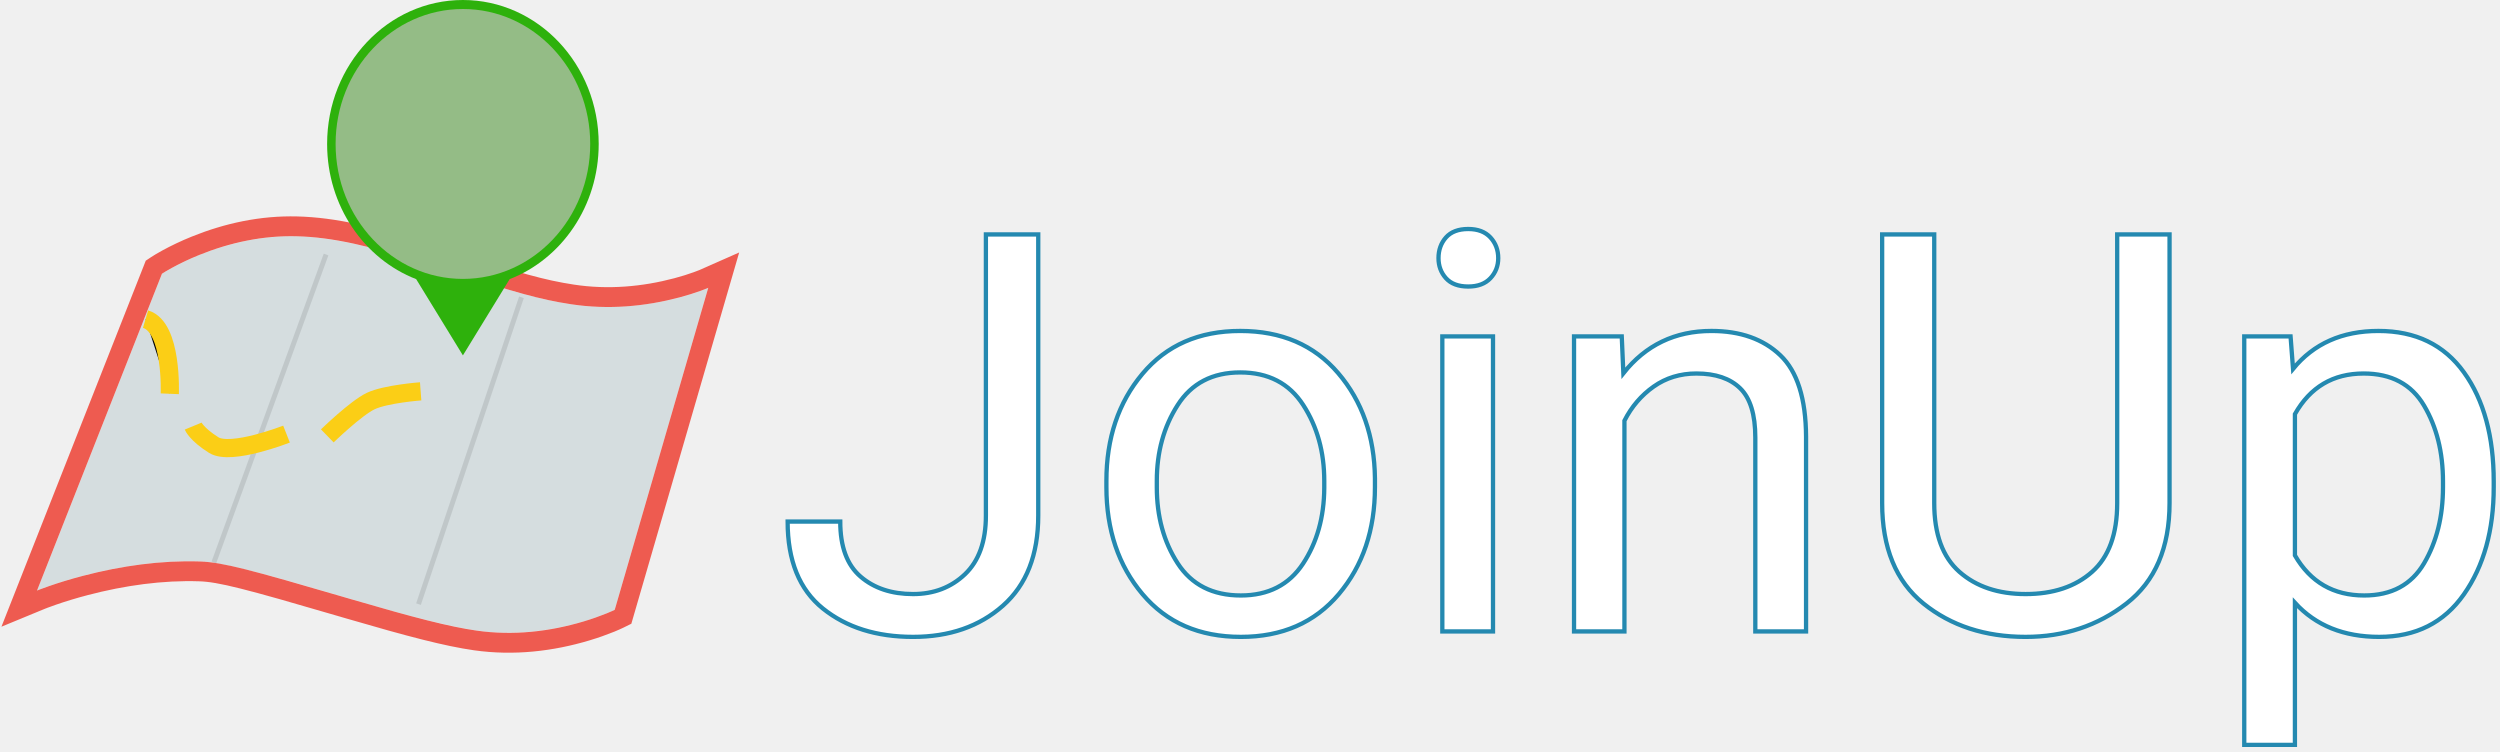
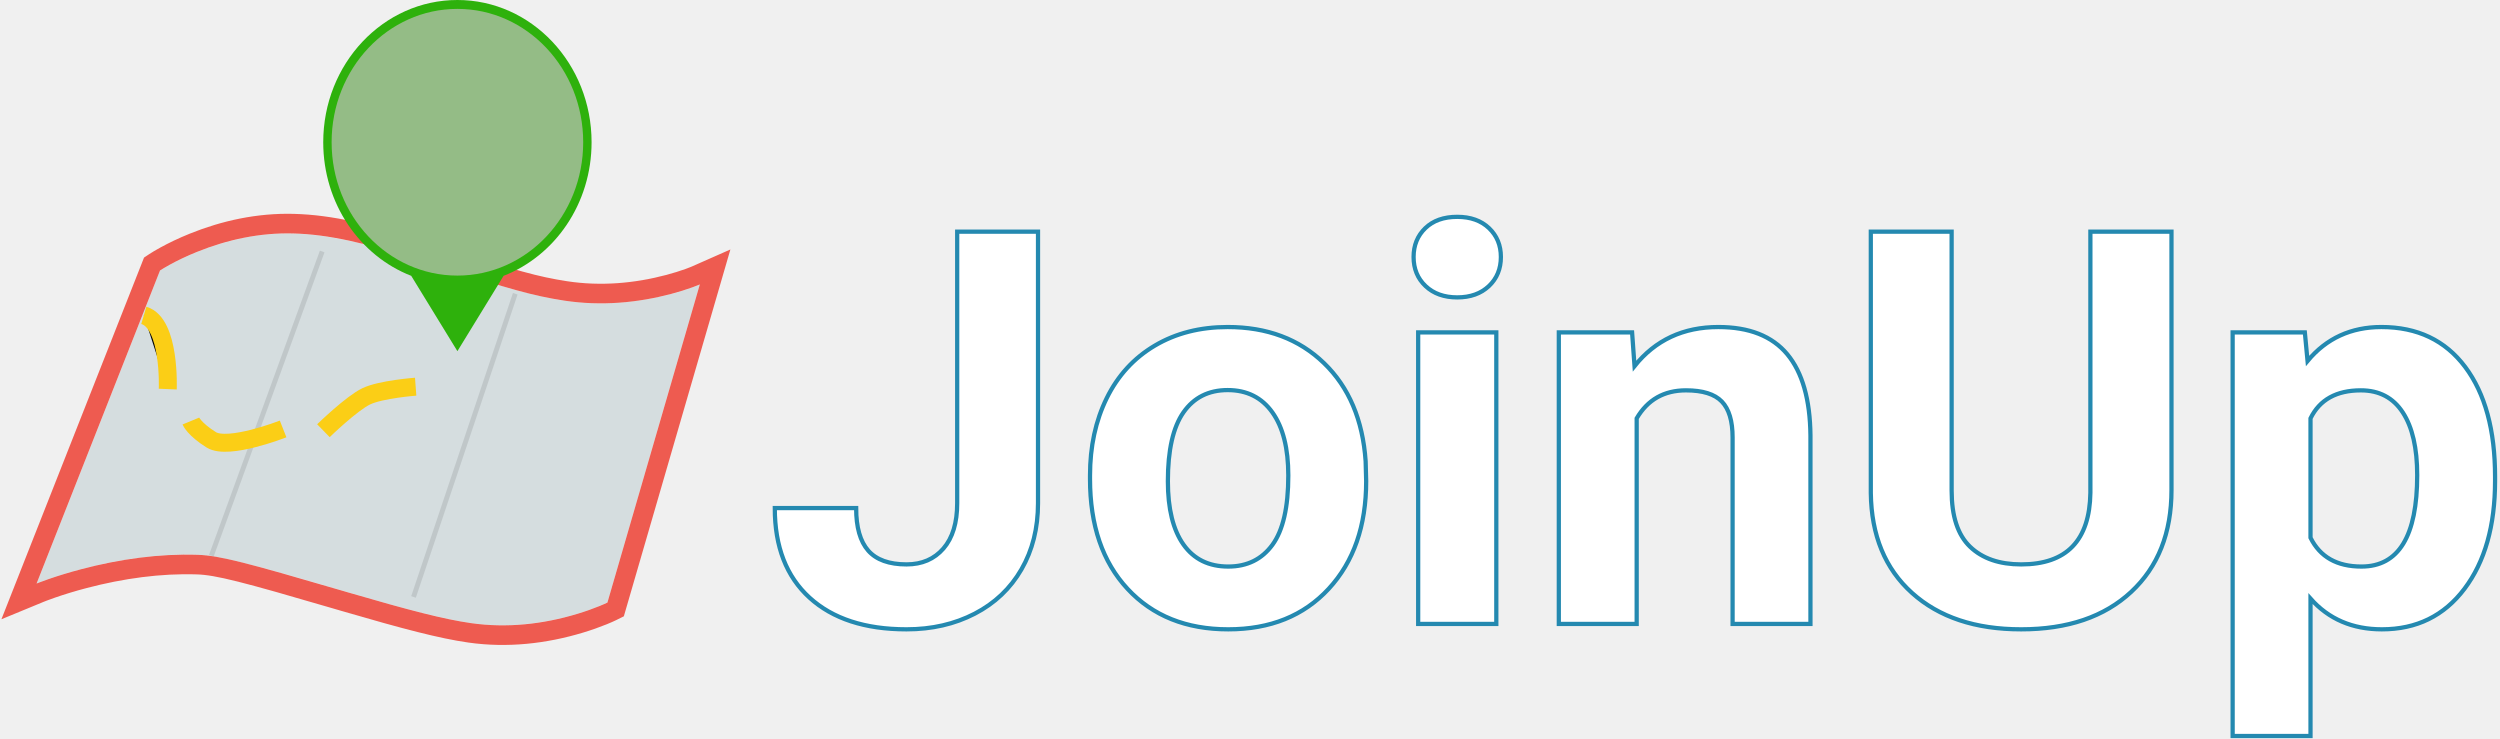
- <svg xmlns="http://www.w3.org/2000/svg" width="582px" height="175px" viewBox="0 0 582 175" version="1.1">
+ <svg xmlns="http://www.w3.org/2000/svg" width="589px" height="174px" viewBox="0 0 589 174" version="1.1">
  <defs />
  <g id="Symbols" stroke="none" stroke-width="1" fill="none" fill-rule="evenodd">
-     <g id="logo-drawer" transform="translate(-46, -42)">
-       <g transform="translate(50, 12)">
+     <g id="logo-drawer-copy" transform="translate(-46, -42)">
+       <g id="logo-drawer" transform="translate(50, 12)">
        <g transform="translate(7, 0)">
          <rect id="Rectangle-2" fill-rule="nonzero" x="0" y="0" width="576" height="208" rx="8" />
-           <g id="JoinUp" transform="translate(169, 56)" stroke="#2489B0" font-size="130" font-family="Roboto-Regular, Roboto" fill="#FFFFFF" font-weight="normal">
-             <text>
-               <tspan x="0" y="121">JoinUp</tspan>
-             </text>
+           <g id="JoinUp" transform="translate(171, 81)" fill="#FFFFFF" stroke="#2489B0">
+             <path d="M43.513,3.578 L62.556,3.578 L62.556,67.562 C62.556,73.445 61.254,78.639 58.652,83.146 C56.049,87.653 52.378,91.133 47.639,93.588 C42.899,96.042 37.546,97.27 31.579,97.27 C21.804,97.27 14.187,94.783 8.728,89.811 C3.269,84.839 0.539,77.803 0.539,68.705 L19.709,68.705 C19.709,73.233 20.661,76.576 22.565,78.734 C24.47,80.893 27.474,81.972 31.579,81.972 C35.218,81.972 38.117,80.723 40.275,78.227 C42.434,75.73 43.513,72.175 43.513,67.562 L43.513,3.578 Z M74.807,61.024 C74.807,54.211 76.118,48.139 78.742,42.807 C81.366,37.475 85.143,33.349 90.073,30.429 C95.003,27.509 100.726,26.049 107.243,26.049 C116.511,26.049 124.075,28.884 129.936,34.555 C135.797,40.225 139.066,47.927 139.743,57.66 L139.87,62.357 C139.87,72.895 136.929,81.347 131.047,87.716 C125.165,94.085 117.273,97.27 107.37,97.27 C97.468,97.27 89.565,94.096 83.662,87.748 C77.758,81.4 74.807,72.768 74.807,61.85 L74.807,61.024 Z M93.151,62.357 C93.151,68.874 94.379,73.857 96.833,77.306 C99.287,80.755 102.8,82.479 107.37,82.479 C111.813,82.479 115.284,80.776 117.78,77.37 C120.277,73.963 121.525,68.515 121.525,61.024 C121.525,54.634 120.277,49.683 117.78,46.171 C115.284,42.659 111.771,40.902 107.243,40.902 C102.757,40.902 99.287,42.648 96.833,46.139 C94.379,49.63 93.151,55.036 93.151,62.357 Z M170.529,96 L152.121,96 L152.121,27.318 L170.529,27.318 L170.529,96 Z M151.042,9.545 C151.042,6.794 151.962,4.53 153.803,2.753 C155.644,0.976 158.151,0.087 161.325,0.087 C164.457,0.087 166.953,0.976 168.815,2.753 C170.677,4.53 171.608,6.794 171.608,9.545 C171.608,12.338 170.667,14.623 168.784,16.4 C166.901,18.178 164.414,19.066 161.325,19.066 C158.236,19.066 155.75,18.178 153.867,16.4 C151.984,14.623 151.042,12.338 151.042,9.545 Z M202.521,27.318 L203.093,35.253 C208.002,29.117 214.582,26.049 222.834,26.049 C230.113,26.049 235.529,28.186 239.084,32.46 C242.639,36.734 244.458,43.124 244.543,51.63 L244.543,96 L226.198,96 L226.198,52.074 C226.198,48.181 225.352,45.356 223.659,43.6 C221.966,41.844 219.152,40.966 215.217,40.966 C210.054,40.966 206.182,43.166 203.601,47.567 L203.601,96 L185.256,96 L185.256,27.318 L202.521,27.318 Z M329.602,3.578 L329.602,64.452 C329.602,74.566 326.438,82.564 320.112,88.446 C313.785,94.328 305.142,97.27 294.182,97.27 C283.391,97.27 274.821,94.413 268.474,88.7 C262.126,82.987 258.889,75.137 258.762,65.15 L258.762,3.578 L277.805,3.578 L277.805,64.579 C277.805,70.631 279.254,75.042 282.153,77.814 C285.052,80.586 289.061,81.972 294.182,81.972 C304.888,81.972 310.326,76.343 310.495,65.087 L310.495,3.578 L329.602,3.578 Z M405.837,62.294 C405.837,72.873 403.435,81.347 398.632,87.716 C393.829,94.085 387.344,97.27 379.177,97.27 C372.237,97.27 366.63,94.857 362.355,90.033 L362.355,122.406 L344.011,122.406 L344.011,27.318 L361.022,27.318 L361.657,34.047 C366.101,28.715 371.898,26.049 379.05,26.049 C387.513,26.049 394.094,29.18 398.791,35.443 C403.488,41.706 405.837,50.339 405.837,61.342 L405.837,62.294 Z M387.492,60.961 C387.492,54.571 386.36,49.641 384.096,46.171 C381.832,42.701 378.542,40.966 374.226,40.966 C368.47,40.966 364.514,43.166 362.355,47.567 L362.355,75.688 C364.598,80.216 368.597,82.479 374.353,82.479 C383.112,82.479 387.492,75.307 387.492,60.961 Z" />
          </g>
        </g>
        <g id="logo" transform="translate(0, 30)">
          <g id="Mask" opacity="0.824" transform="translate(0, 52.57732)">
            <g id="path-1-link" transform="translate(4.626168, 2.319588)" fill="#D0D9DC">
              <path d="M29.076,8.839 C29.076,8.839 42.853,-0.338 60.436,0.117 C80.498,0.635 104.445,12.89 124.261,15.932 C141.607,18.595 156.246,12.125 156.246,12.125 L134.479,87.06 C134.479,87.06 119.703,94.384 102.35,91.903 C84.996,89.422 49.372,76.187 37.936,75.806 C18.02,75.141 0,82.573 0,82.573 C0,82.573 29.076,8.839 29.076,8.839 Z" id="path-1" />
            </g>
            <path d="M32.422,9.226 L31.817,9.629 L31.551,10.305 C31.324,10.881 31.324,10.881 30.301,13.474 C28.938,16.93 28.938,16.93 27.008,21.826 C22.465,33.347 22.465,33.347 17.013,47.173 C11.561,60.998 11.561,60.998 7.018,72.519 C5.087,77.415 5.087,77.415 3.724,80.871 C2.702,83.464 2.702,83.464 2.475,84.04 L0.475,89.113 L5.506,87.038 C5.616,86.993 5.848,86.9 6.195,86.768 C6.783,86.544 7.473,86.293 8.256,86.021 C10.506,85.242 13.048,84.461 15.827,83.732 C24.62,81.425 33.703,80.15 42.485,80.443 C47.311,80.604 53.677,82.275 75.251,88.595 C75.945,88.799 76.566,88.98 77.16,89.154 C91.896,93.458 100.118,95.585 106.65,96.519 C115.53,97.788 124.372,96.761 132.619,94.279 C134.638,93.671 136.465,93.019 138.07,92.365 C139.047,91.966 139.744,91.65 140.13,91.459 L141.042,91.007 L141.326,90.028 L163.093,15.093 L164.481,10.314 L159.939,12.322 C159.883,12.346 159.752,12.402 159.55,12.484 C159.199,12.626 158.783,12.785 158.305,12.958 C156.926,13.457 155.342,13.959 153.579,14.427 C145.875,16.476 137.557,17.236 129.237,15.959 C122.187,14.877 116.501,13.249 101.74,8.468 C99.552,7.759 98.187,7.319 96.756,6.865 C82.767,2.419 73.804,0.342 65.122,0.117 C56.923,-0.094 48.948,1.633 41.518,4.638 C39.068,5.629 36.853,6.692 34.908,7.757 C33.726,8.405 32.885,8.917 32.422,9.226 L32.422,9.226 Z" id="Shape" stroke="#EE3C2E" stroke-width="4.62" />
          </g>
          <g id="Pin/Color/black" transform="translate(72.1528, 0)" fill-rule="nonzero">
            <g id="pin/user-black">
              <path d="M20.731,64.985 L31.612,82.732 L42.494,64.985 C54.592,60.283 63.224,47.966 63.224,33.512 C63.224,15.004 49.071,0 31.612,0 C14.153,0 0,15.004 0,33.512 C0,47.966 8.633,60.283 20.731,64.985 Z" id="Pin" fill="#2EB10C" />
              <ellipse id="Oval-6" fill-opacity="0.668" fill="#C7C2C2" cx="31.612" cy="33.512" rx="29.636" ry="31.417" />
            </g>
          </g>
          <path d="M45.992,130.374 L71.71,59.794" id="Line" stroke="#000000" stroke-width="1.155" opacity="0.1" stroke-linecap="square" />
          <path d="M93.61,140.091 L117.21,69.755" id="Line" stroke="#000000" stroke-width="1.155" opacity="0.1" stroke-linecap="square" />
          <g id="Path-2" transform="translate(29.29906, 74.2268)">
            <g id="path-2-link" fill-rule="nonzero" fill="#000000">
              <path d="M0.585,0.069 C6.874,1.939 6.225,17.445 6.225,17.445" id="path-2" />
            </g>
            <g id="path-2-link" stroke="#FBCE16" stroke-width="4.235">
              <path d="M0.585,0.069 C6.874,1.939 6.225,17.445 6.225,17.445" id="path-2" />
            </g>
          </g>
          <path d="M40.966,99.197 C40.966,99.197 41.756,101.112 45.775,103.623 C49.795,106.133 62.701,101.06 62.701,101.06" id="Path-6" stroke="#FBCE16" stroke-width="4.235" />
          <path d="M72.195,101.475 C72.195,101.475 78.832,95.022 82.299,93.368 C85.766,91.714 93.93,91.104 93.93,91.104" id="Path-7" stroke="#FBCE16" stroke-width="4.235" />
        </g>
      </g>
    </g>
  </g>
</svg>
